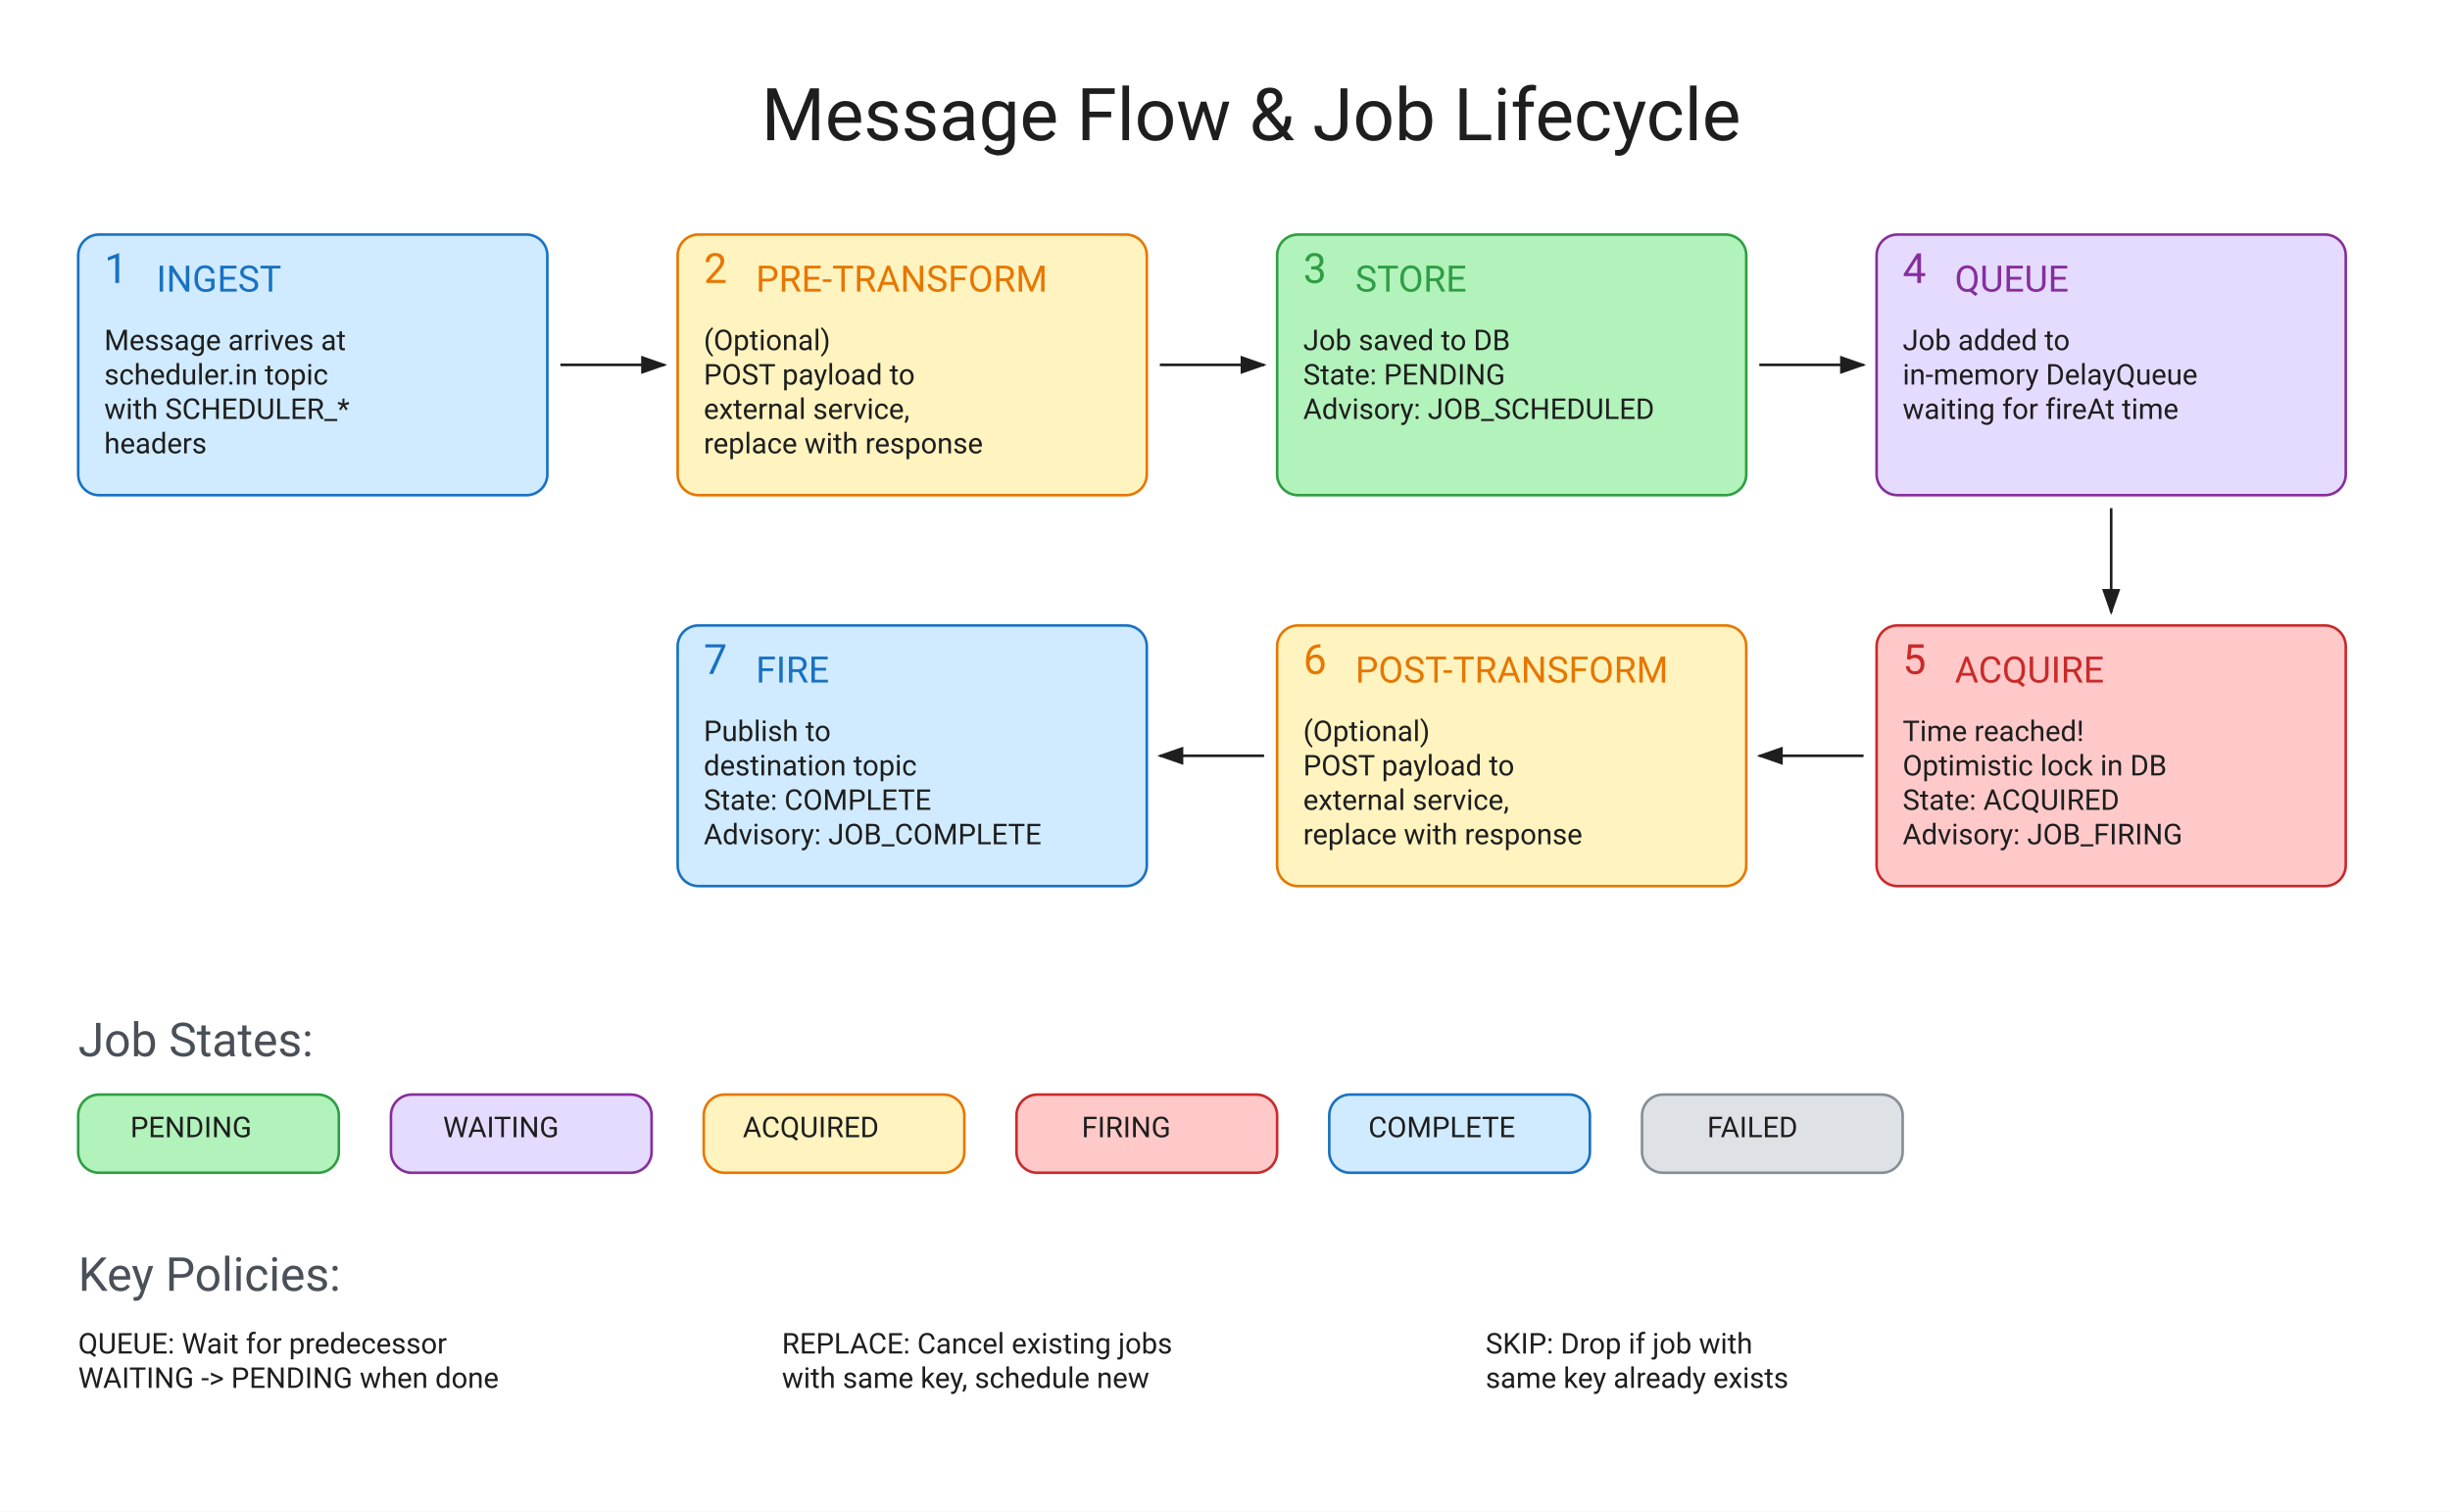
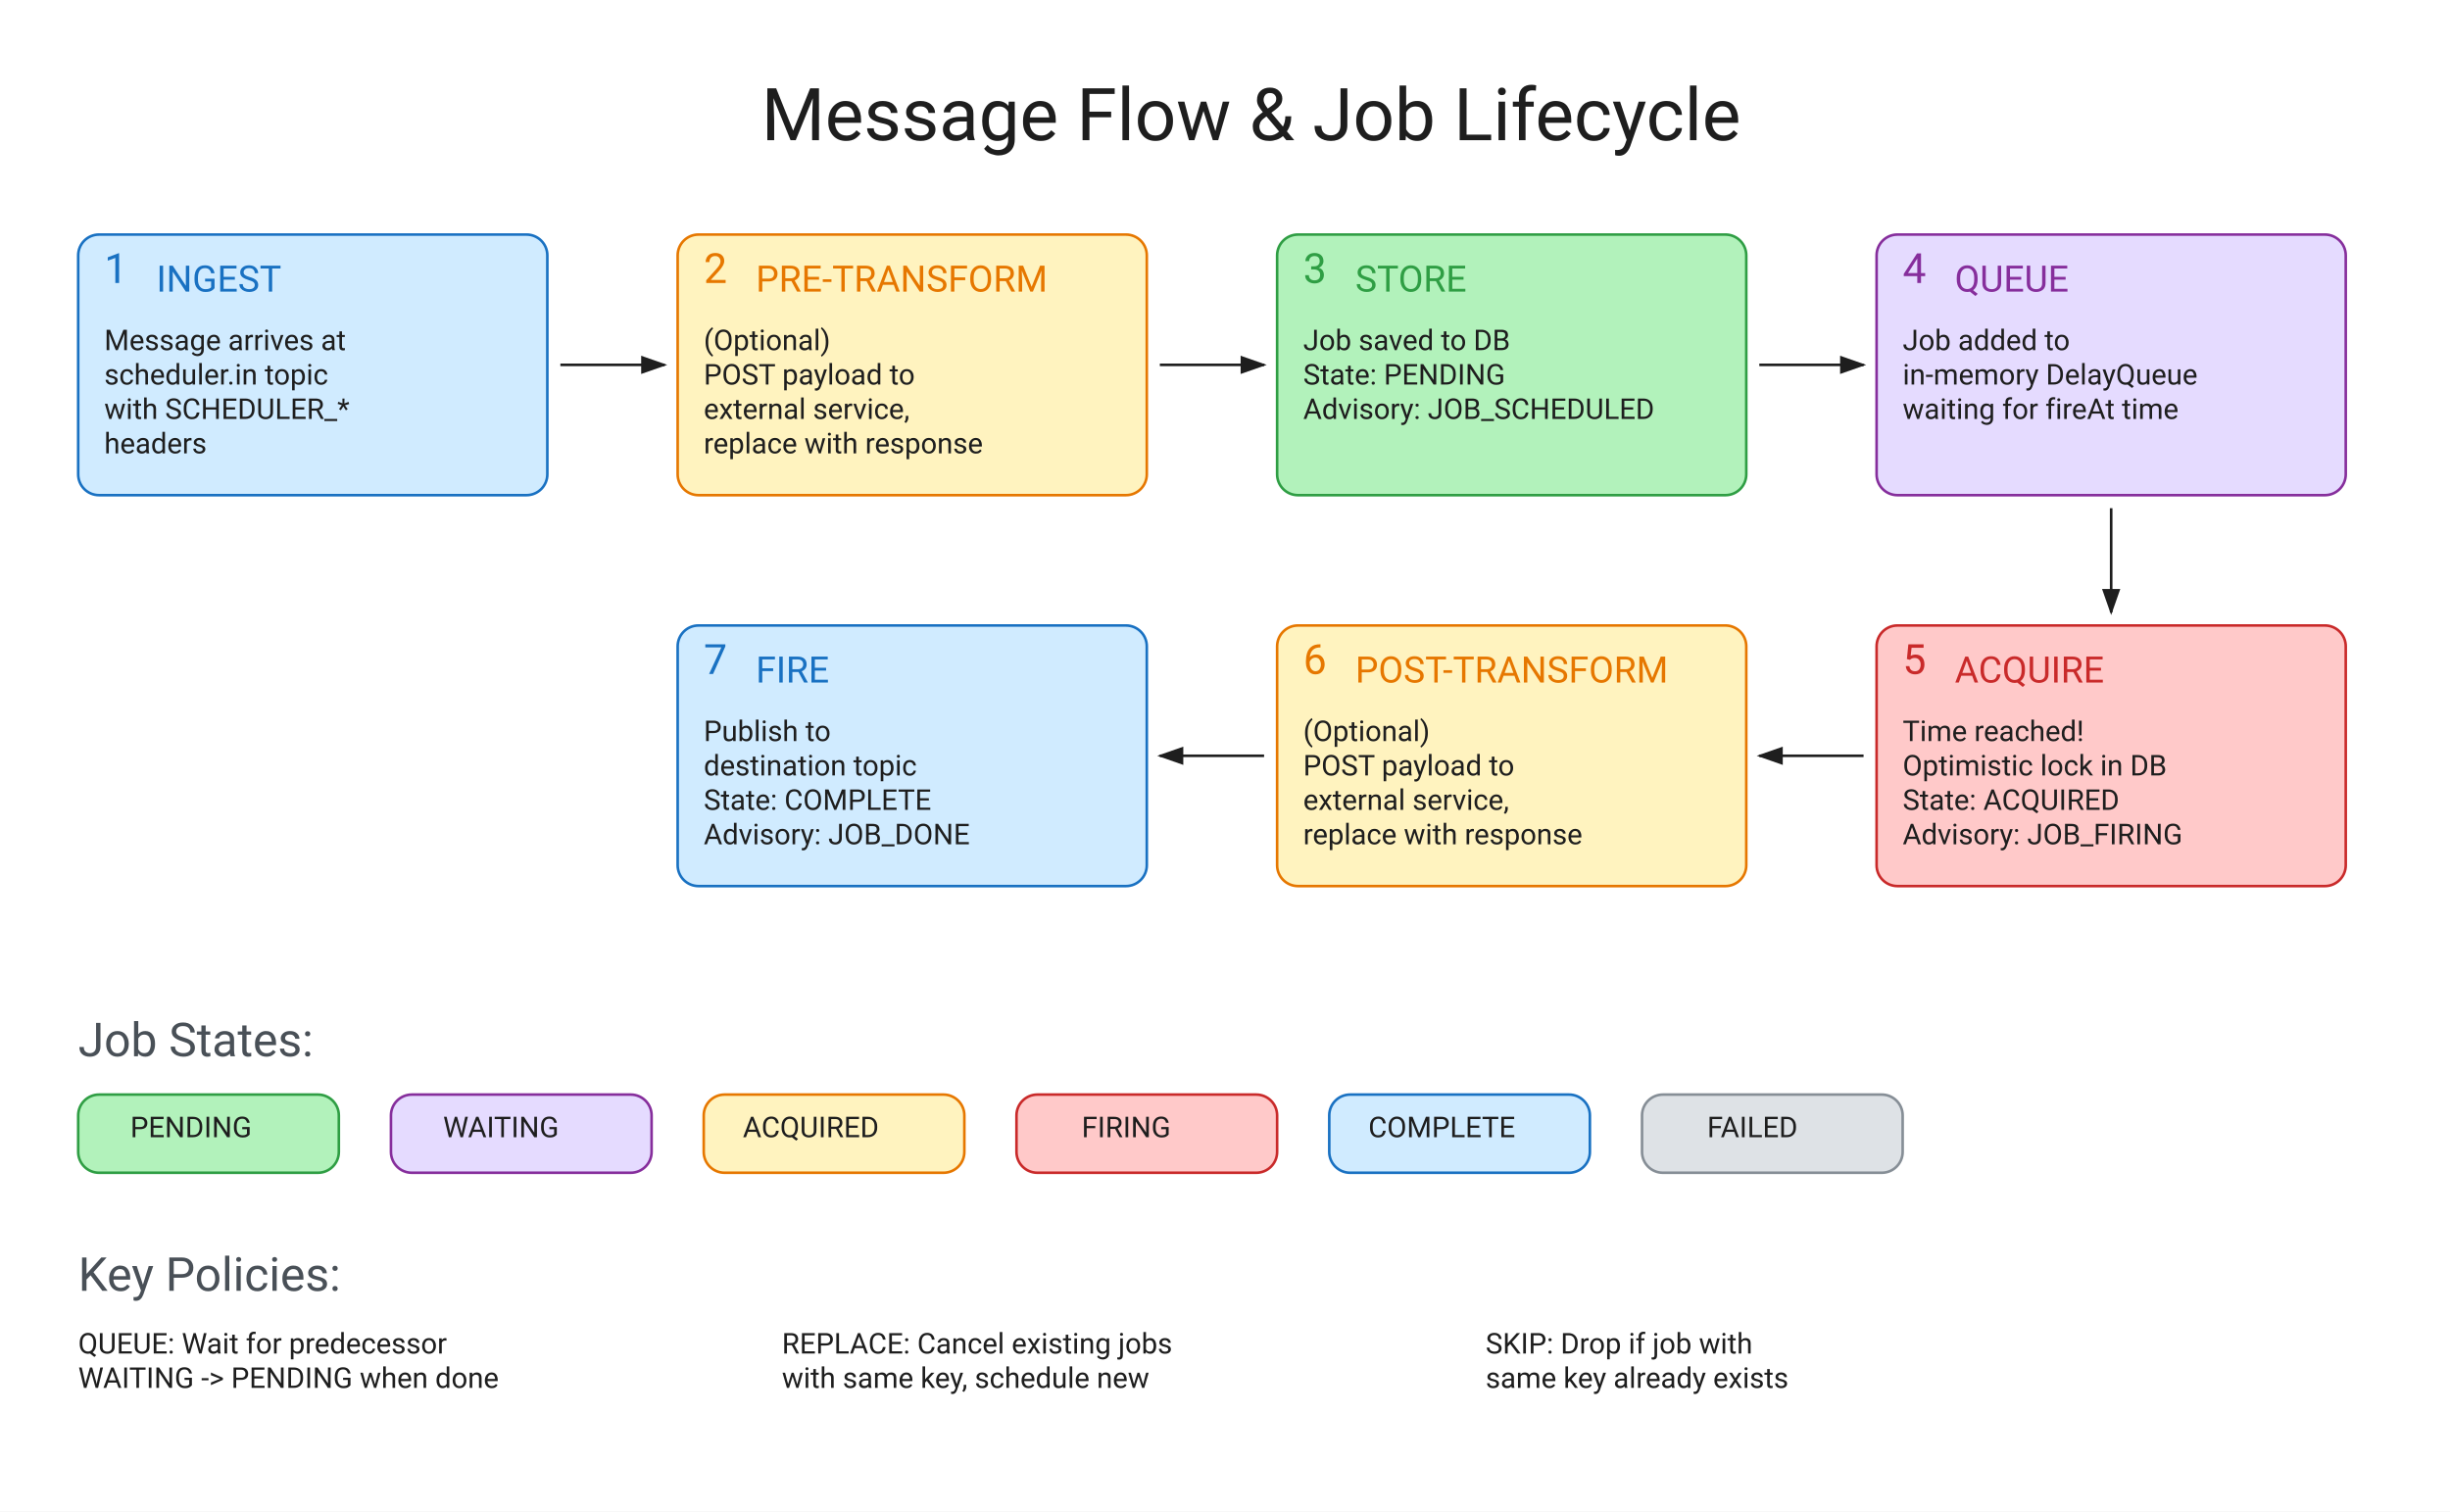
<svg xmlns="http://www.w3.org/2000/svg" viewBox="20 -10 940 580" width="940" height="580">
  <rect x="20" y="-10" width="940" height="580" fill="white" />
  <defs>
    <marker id="arrowhead" markerWidth="10" markerHeight="7" refX="9" refY="3.5" orient="auto">
      <polygon points="0 0, 10 3.5, 0 7" fill="#1e1e1e" />
    </marker>
  </defs>
  <style>
    text { font-family: -apple-system, BlinkMacSystemFont, 'Segoe UI', Roboto, sans-serif; }
    .mono { font-family: 'SF Mono', Monaco, Consolas, monospace; }
  </style>
  <text x="500" y="43.8" font-size="28" fill="#1e1e1e" text-anchor="middle">Message Flow &amp; Job Lifecycle</text>
  <rect x="50" y="80" width="180" height="100" fill="#d0ebff" stroke="#1971c2" stroke-width="1" rx="8" />
  <text x="60" y="98.6" font-size="16" fill="#1971c2" text-anchor="start">1</text>
  <text x="80" y="101.9" font-size="14" fill="#1971c2" text-anchor="start">INGEST</text>
  <text x="60" y="124.35" font-size="11" fill="#1e1e1e" text-anchor="start">Message arrives at</text>
  <text x="60" y="137.55" font-size="11" fill="#1e1e1e" text-anchor="start">scheduler.in topic</text>
  <text x="60" y="150.75" font-size="11" fill="#1e1e1e" text-anchor="start">with SCHEDULER_*</text>
  <text x="60" y="163.95" font-size="11" fill="#1e1e1e" text-anchor="start">headers</text>
  <line x1="235" y1="130" x2="275" y2="130" stroke="#1e1e1e" stroke-width="1" marker-end="url(#arrowhead)" />
  <rect x="280" y="80" width="180" height="100" fill="#fff3bf" stroke="#e67700" stroke-width="1" rx="8" />
  <text x="290" y="98.6" font-size="16" fill="#e67700" text-anchor="start">2</text>
  <text x="310" y="101.9" font-size="14" fill="#e67700" text-anchor="start">PRE-TRANSFORM</text>
  <text x="290" y="124.35" font-size="11" fill="#1e1e1e" text-anchor="start">(Optional)</text>
  <text x="290" y="137.55" font-size="11" fill="#1e1e1e" text-anchor="start">POST payload to</text>
  <text x="290" y="150.75" font-size="11" fill="#1e1e1e" text-anchor="start">external service,</text>
  <text x="290" y="163.95" font-size="11" fill="#1e1e1e" text-anchor="start">replace with response</text>
  <line x1="465" y1="130" x2="505" y2="130" stroke="#1e1e1e" stroke-width="1" marker-end="url(#arrowhead)" />
  <rect x="510" y="80" width="180" height="100" fill="#b2f2bb" stroke="#2f9e44" stroke-width="1" rx="8" />
  <text x="520" y="98.6" font-size="16" fill="#2f9e44" text-anchor="start">3</text>
  <text x="540" y="101.9" font-size="14" fill="#2f9e44" text-anchor="start">STORE</text>
  <text x="520" y="124.35" font-size="11" fill="#1e1e1e" text-anchor="start">Job saved to DB</text>
  <text x="520" y="137.55" font-size="11" fill="#1e1e1e" text-anchor="start">State: PENDING</text>
  <text x="520" y="150.75" font-size="11" fill="#1e1e1e" text-anchor="start">Advisory: JOB_SCHEDULED</text>
  <line x1="695" y1="130" x2="735" y2="130" stroke="#1e1e1e" stroke-width="1" marker-end="url(#arrowhead)" />
  <rect x="740" y="80" width="180" height="100" fill="#e5dbff" stroke="#862e9c" stroke-width="1" rx="8" />
  <text x="750" y="98.6" font-size="16" fill="#862e9c" text-anchor="start">4</text>
  <text x="770" y="101.9" font-size="14" fill="#862e9c" text-anchor="start">QUEUE</text>
  <text x="750" y="124.35" font-size="11" fill="#1e1e1e" text-anchor="start">Job added to</text>
  <text x="750" y="137.55" font-size="11" fill="#1e1e1e" text-anchor="start">in-memory DelayQueue</text>
  <text x="750" y="150.75" font-size="11" fill="#1e1e1e" text-anchor="start">waiting for fireAt time</text>
  <line x1="830" y1="185" x2="830" y2="225" stroke="#1e1e1e" stroke-width="1" marker-end="url(#arrowhead)" />
  <rect x="740" y="230" width="180" height="100" fill="#ffc9c9" stroke="#c92a2a" stroke-width="1" rx="8" />
  <text x="750" y="248.6" font-size="16" fill="#c92a2a" text-anchor="start">5</text>
  <text x="770" y="251.9" font-size="14" fill="#c92a2a" text-anchor="start">ACQUIRE</text>
  <text x="750" y="274.35" font-size="11" fill="#1e1e1e" text-anchor="start">Time reached!</text>
  <text x="750" y="287.55" font-size="11" fill="#1e1e1e" text-anchor="start">Optimistic lock in DB</text>
  <text x="750" y="300.75" font-size="11" fill="#1e1e1e" text-anchor="start">State: ACQUIRED</text>
  <text x="750" y="313.95" font-size="11" fill="#1e1e1e" text-anchor="start">Advisory: JOB_FIRING</text>
  <line x1="735" y1="280" x2="695" y2="280" stroke="#1e1e1e" stroke-width="1" marker-end="url(#arrowhead)" />
  <rect x="510" y="230" width="180" height="100" fill="#fff3bf" stroke="#e67700" stroke-width="1" rx="8" />
  <text x="520" y="248.6" font-size="16" fill="#e67700" text-anchor="start">6</text>
  <text x="540" y="251.9" font-size="14" fill="#e67700" text-anchor="start">POST-TRANSFORM</text>
  <text x="520" y="274.35" font-size="11" fill="#1e1e1e" text-anchor="start">(Optional)</text>
  <text x="520" y="287.55" font-size="11" fill="#1e1e1e" text-anchor="start">POST payload to</text>
  <text x="520" y="300.75" font-size="11" fill="#1e1e1e" text-anchor="start">external service,</text>
  <text x="520" y="313.95" font-size="11" fill="#1e1e1e" text-anchor="start">replace with response</text>
  <line x1="505" y1="280" x2="465" y2="280" stroke="#1e1e1e" stroke-width="1" marker-end="url(#arrowhead)" />
  <rect x="280" y="230" width="180" height="100" fill="#d0ebff" stroke="#1971c2" stroke-width="1" rx="8" />
  <text x="290" y="248.6" font-size="16" fill="#1971c2" text-anchor="start">7</text>
  <text x="310" y="251.9" font-size="14" fill="#1971c2" text-anchor="start">FIRE</text>
  <text x="290" y="274.35" font-size="11" fill="#1e1e1e" text-anchor="start">Publish to</text>
  <text x="290" y="287.55" font-size="11" fill="#1e1e1e" text-anchor="start">destination topic</text>
  <text x="290" y="300.75" font-size="11" fill="#1e1e1e" text-anchor="start">State: COMPLETE</text>
-   <text x="290" y="313.95" font-size="11" fill="#1e1e1e" text-anchor="start">Advisory: JOB_COMPLETE</text>
+   <text x="290" y="313.95" font-size="11" fill="#1e1e1e" text-anchor="start">Advisory: JOB_DONE</text>
  <text x="50" y="395.3" font-size="18" fill="#495057" text-anchor="start">Job States:</text>
  <rect x="50" y="410" width="100" height="30" fill="#b2f2bb" stroke="#2f9e44" stroke-width="1" rx="8" />
  <text x="70" y="426.35" font-size="11" fill="#1e1e1e" text-anchor="start">PENDING</text>
  <rect x="170" y="410" width="100" height="30" fill="#e5dbff" stroke="#862e9c" stroke-width="1" rx="8" />
  <text x="190" y="426.35" font-size="11" fill="#1e1e1e" text-anchor="start">WAITING</text>
  <rect x="290" y="410" width="100" height="30" fill="#fff3bf" stroke="#e67700" stroke-width="1" rx="8" />
  <text x="305" y="426.35" font-size="11" fill="#1e1e1e" text-anchor="start">ACQUIRED</text>
  <rect x="410" y="410" width="100" height="30" fill="#ffc9c9" stroke="#c92a2a" stroke-width="1" rx="8" />
  <text x="435" y="426.35" font-size="11" fill="#1e1e1e" text-anchor="start">FIRING</text>
  <rect x="530" y="410" width="100" height="30" fill="#d0ebff" stroke="#1971c2" stroke-width="1" rx="8" />
  <text x="545" y="426.35" font-size="11" fill="#1e1e1e" text-anchor="start">COMPLETE</text>
  <rect x="650" y="410" width="100" height="30" fill="#dee2e6" stroke="#868e96" stroke-width="1" rx="8" />
  <text x="675" y="426.35" font-size="11" fill="#1e1e1e" text-anchor="start">FAILED</text>
  <text x="50" y="485.3" font-size="18" fill="#495057" text-anchor="start">Key Policies:</text>
  <text x="50" y="509.35" font-size="11" fill="#1e1e1e" text-anchor="start">QUEUE: Wait for predecessor</text>
  <text x="50" y="522.55" font-size="11" fill="#1e1e1e" text-anchor="start">WAITING -&gt; PENDING when done</text>
  <text x="320" y="509.35" font-size="11" fill="#1e1e1e" text-anchor="start">REPLACE: Cancel existing jobs</text>
  <text x="320" y="522.55" font-size="11" fill="#1e1e1e" text-anchor="start">with same key, schedule new</text>
  <text x="590" y="509.35" font-size="11" fill="#1e1e1e" text-anchor="start">SKIP: Drop if job with</text>
  <text x="590" y="522.55" font-size="11" fill="#1e1e1e" text-anchor="start">same key already exists</text>
</svg>
